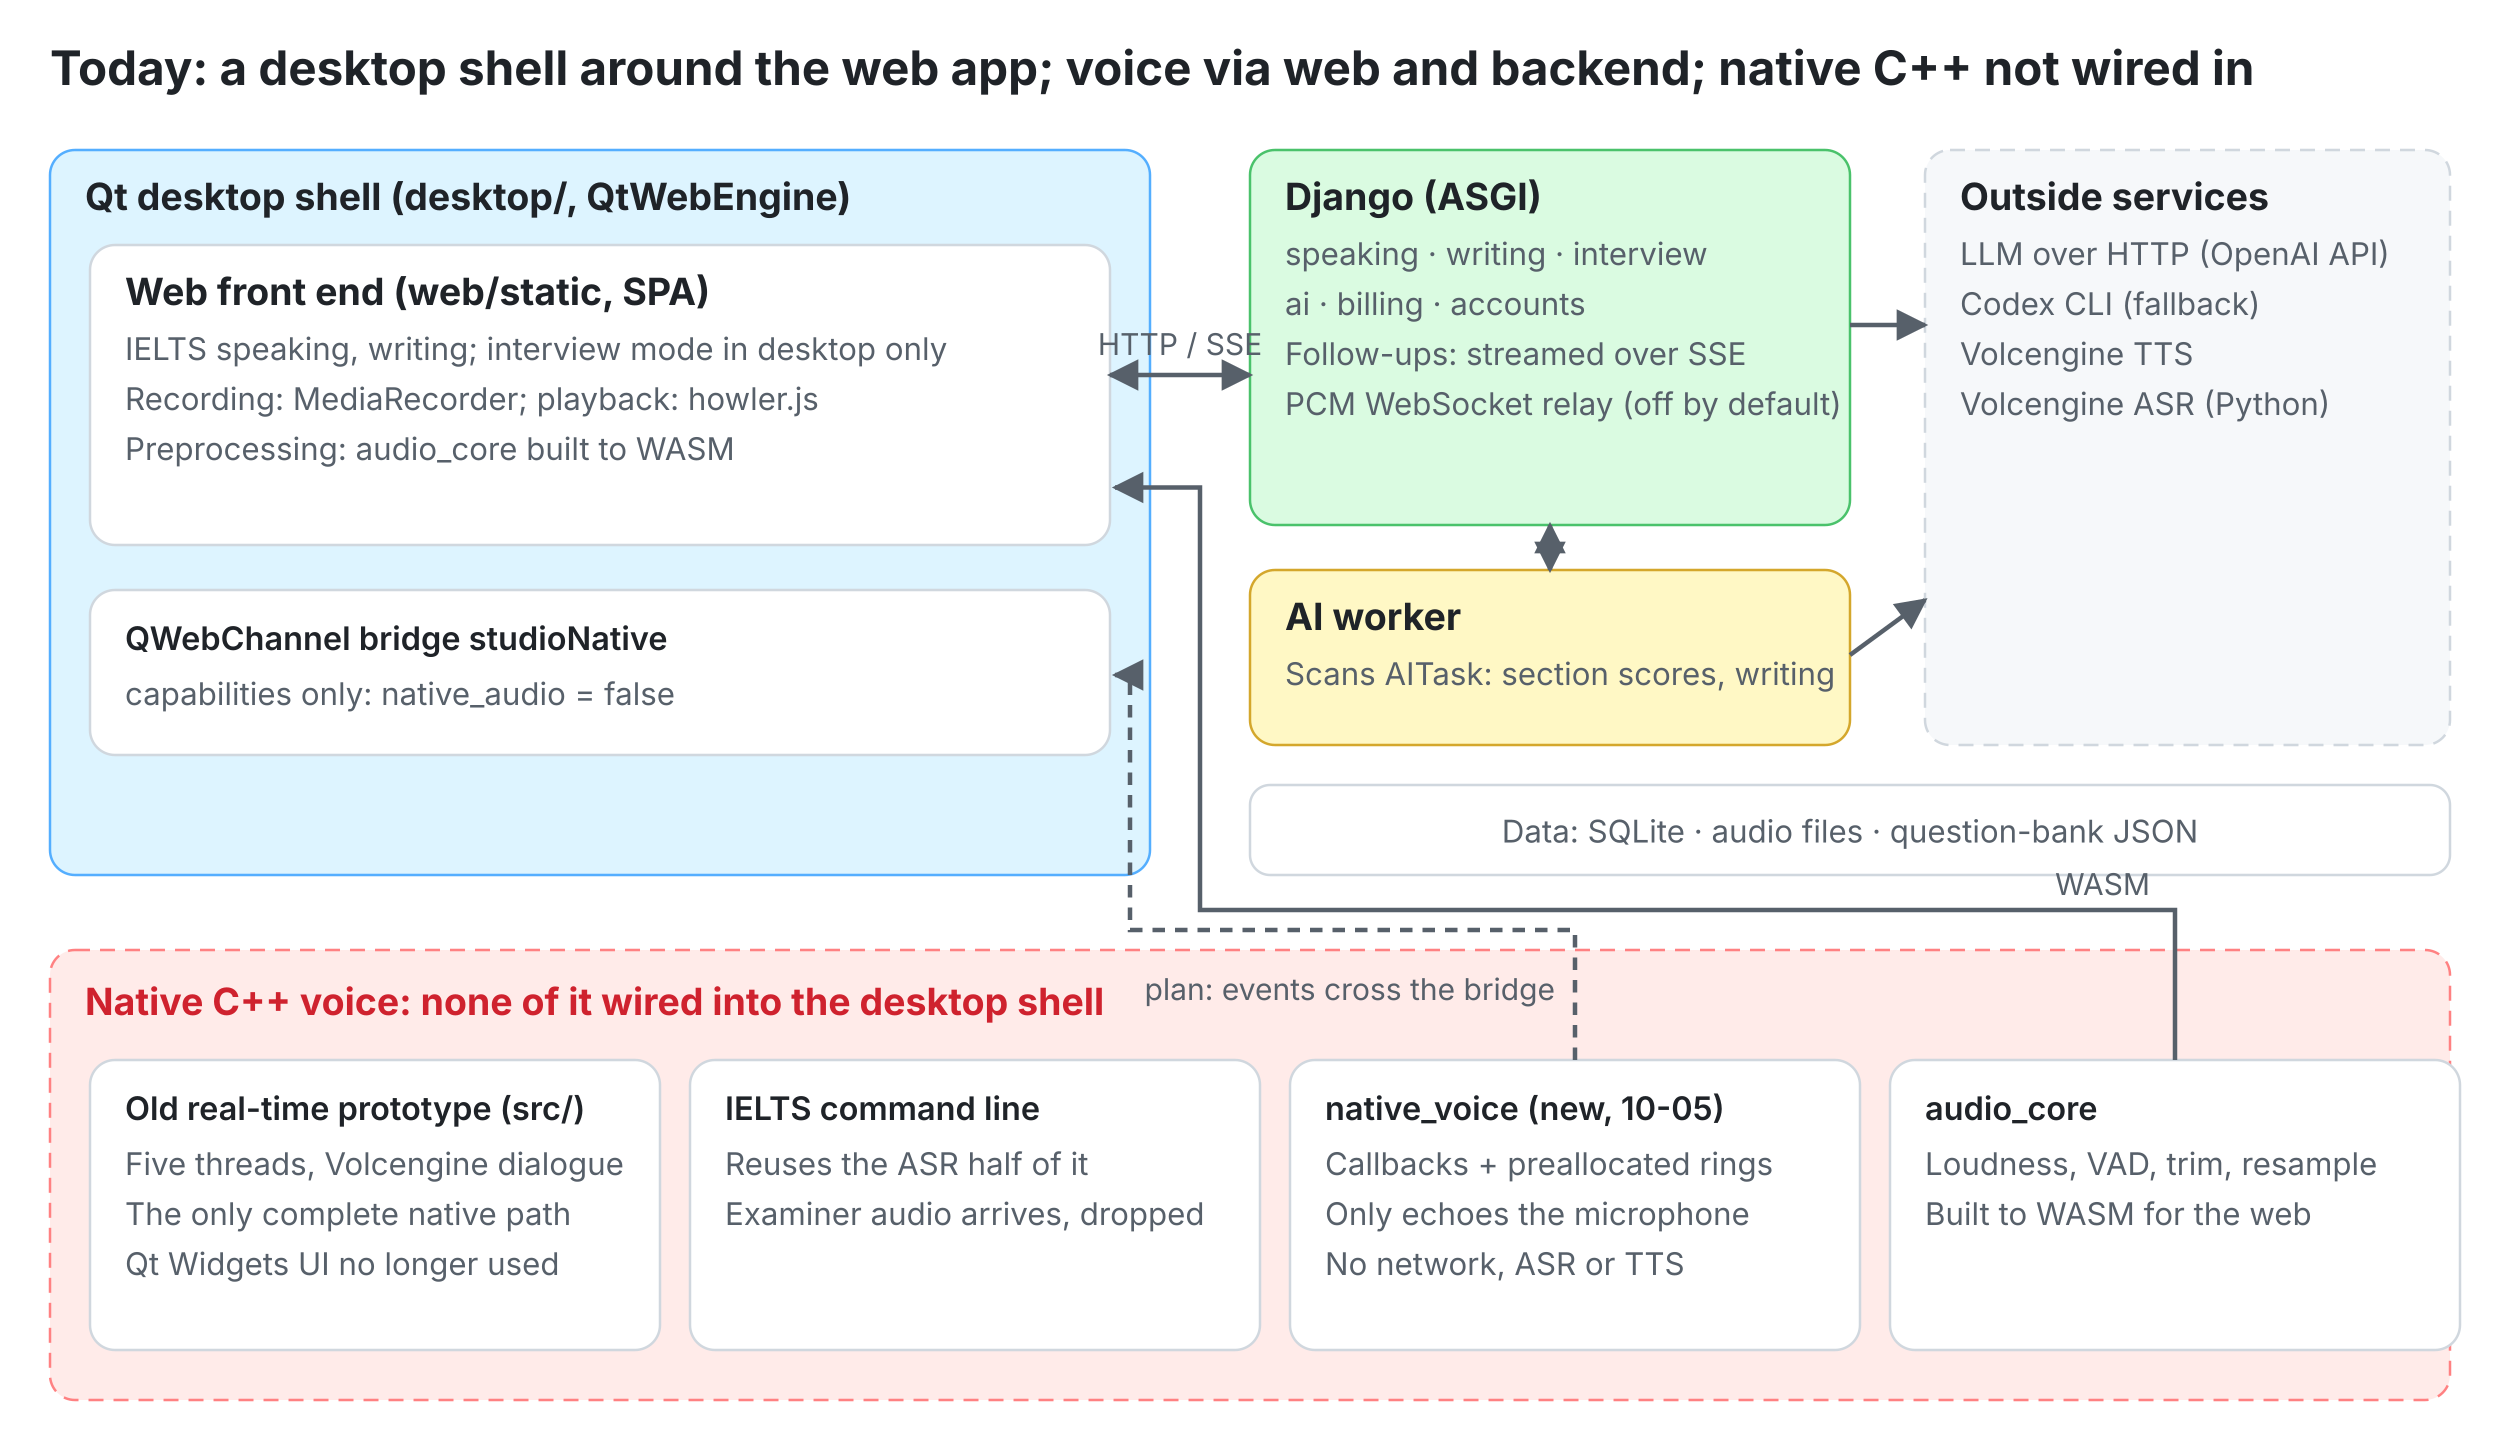
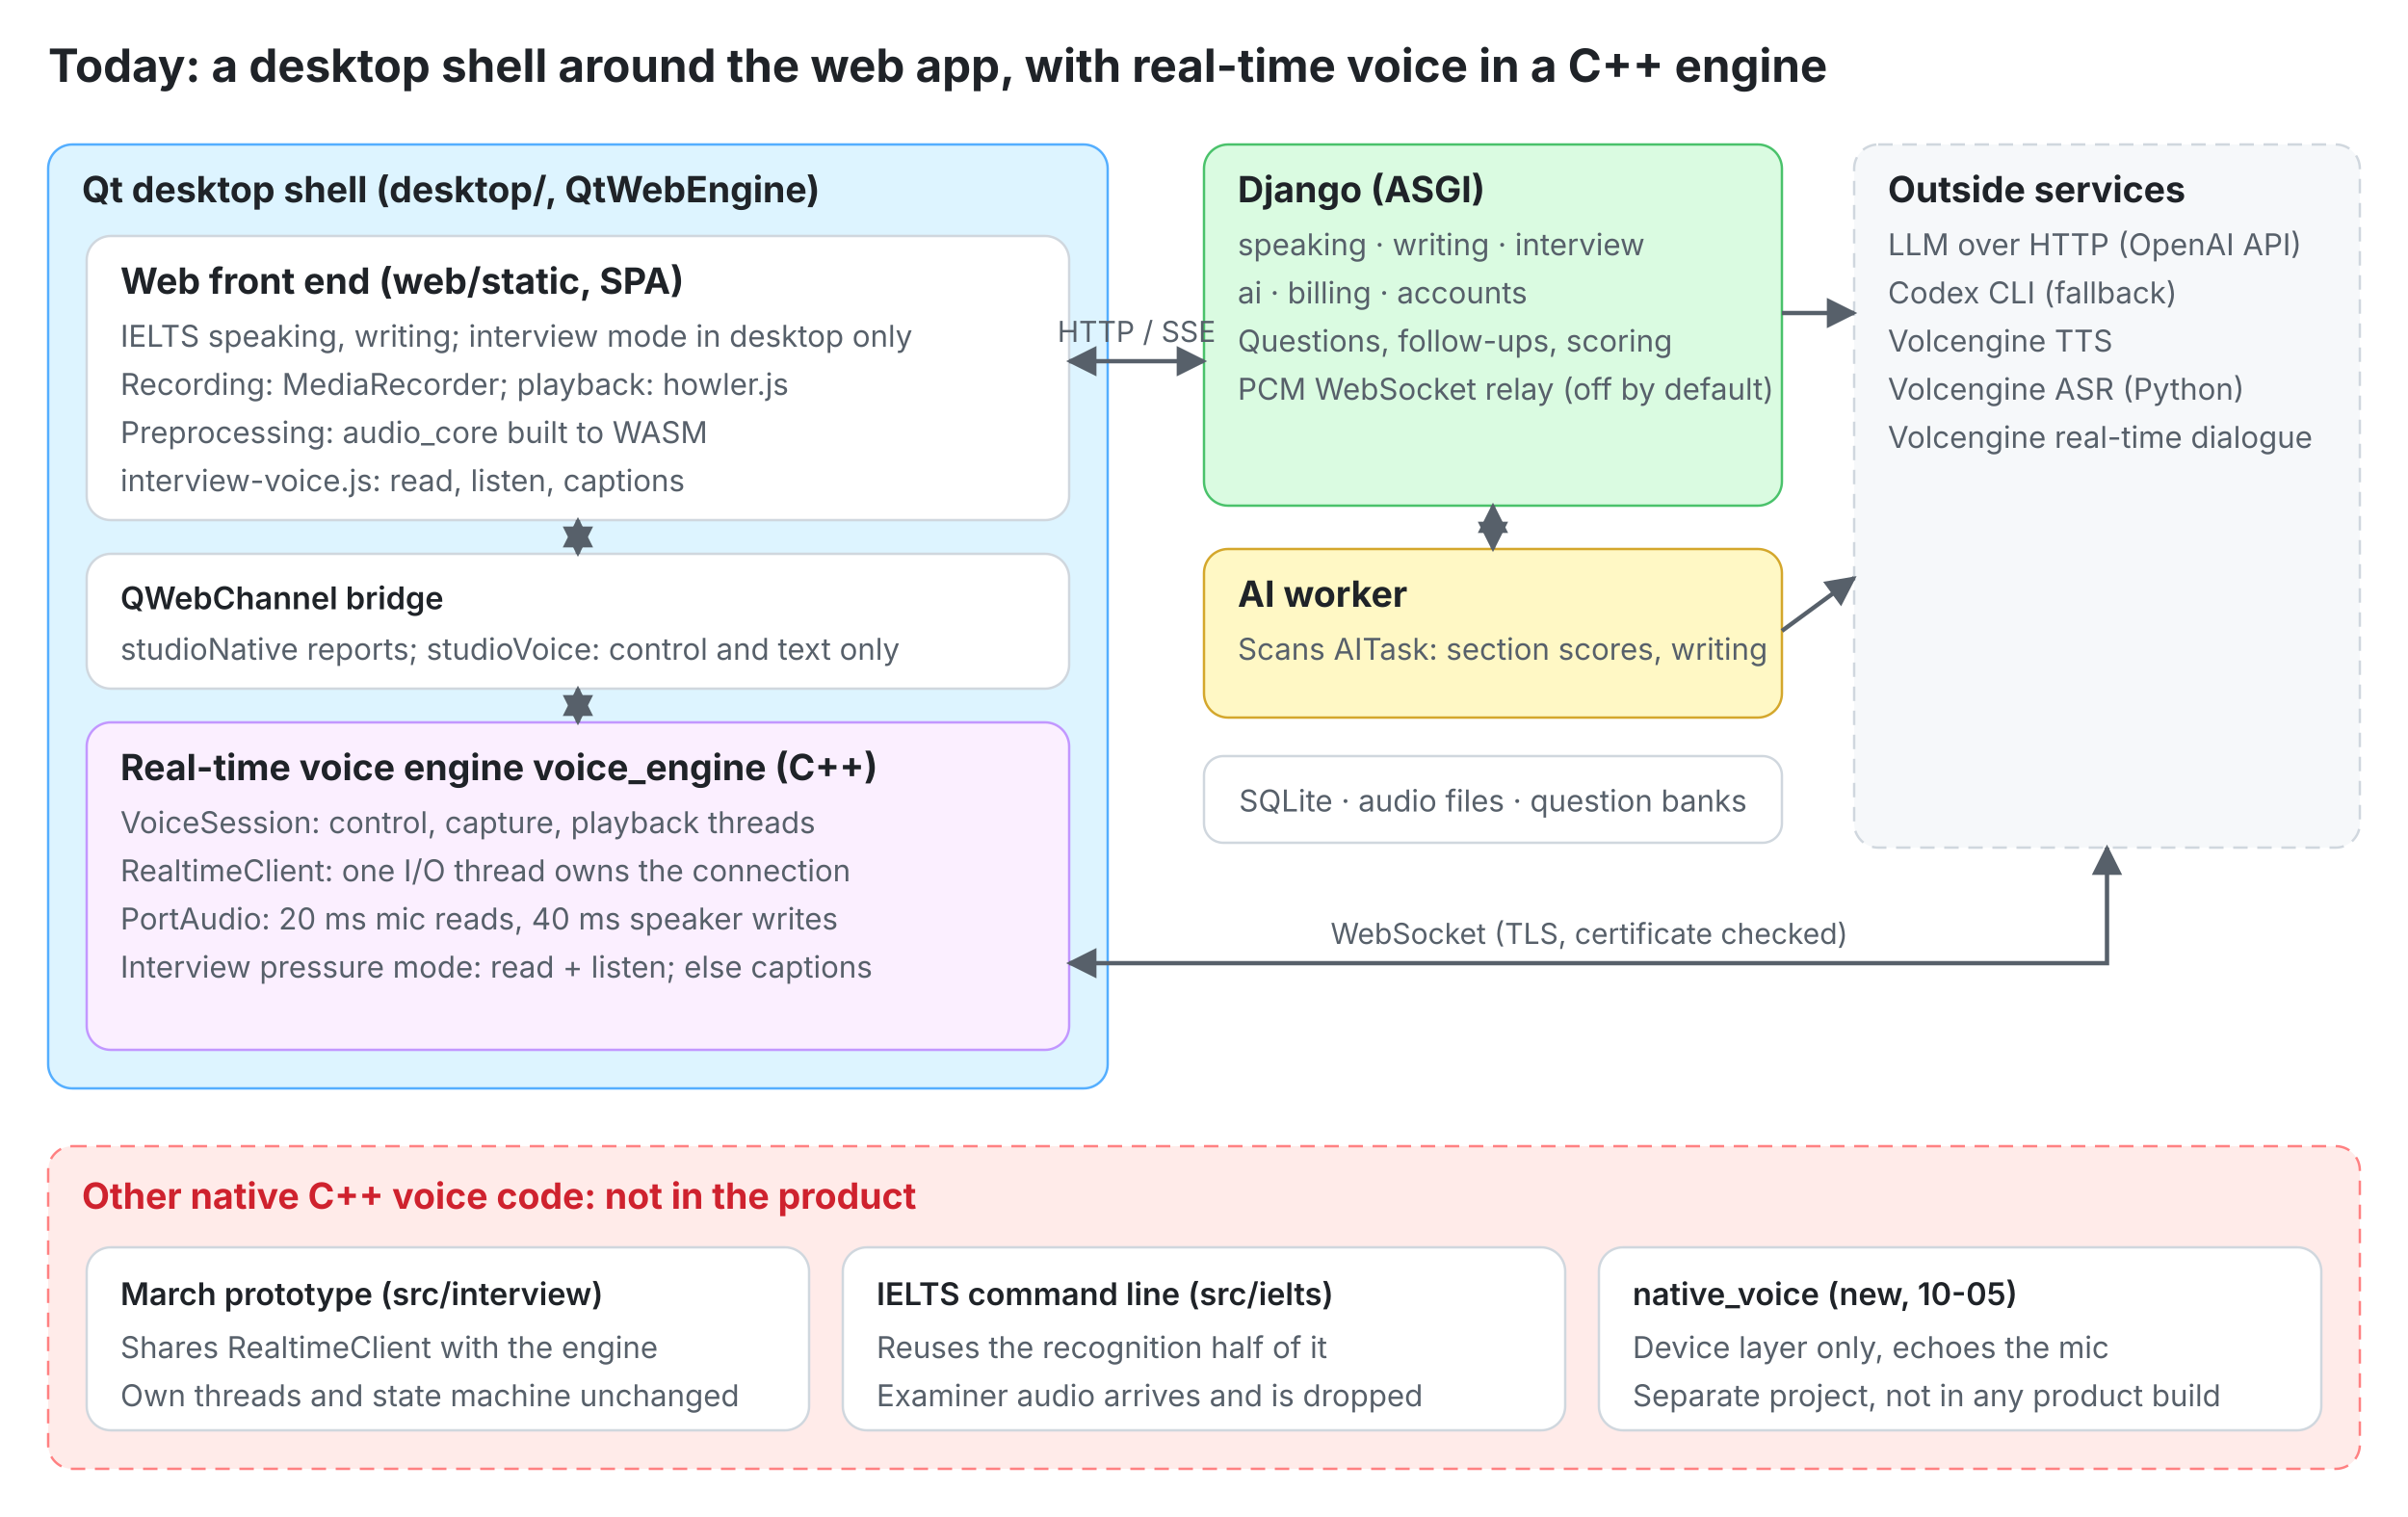
- <svg xmlns="http://www.w3.org/2000/svg" viewBox="0 0 1000 580" width="1000" height="580" font-family="Inter, Segoe UI, Helvetica, Arial, sans-serif">
+ <svg xmlns="http://www.w3.org/2000/svg" viewBox="0 0 1000 630" width="1000" height="630" font-family="Inter, Segoe UI, Helvetica, Arial, sans-serif">
  <defs>
    <marker id="a" viewBox="0 0 10 10" refX="9" refY="5" markerWidth="7" markerHeight="7" orient="auto-start-reverse">
      <path d="M0,0 L10,5 L0,10 z" fill="#57606a" />
    </marker>
    <style>.h{font-size:19px;font-weight:700;fill:#1f2328}.t{font-size:15px;font-weight:700;fill:#1f2328}.b{font-size:13px;font-weight:600;fill:#1f2328}.s{font-size:12.5px;fill:#57606a}.k{font-size:12px;fill:#57606a}.lane{font-size:14px;font-weight:700;fill:#1f2328}</style>
  </defs>
-   <rect x="0" y="0" width="1000" height="580" fill="#ffffff" />
-   <text x="20" y="34" class="h" text-anchor="start">Today: a desktop shell around the web app; voice via web and backend; native C++ not wired in</text>
-   <rect x="20" y="60" width="440" height="290" rx="10" fill="#ddf4ff" stroke="#54aeff" />
+   <rect x="0" y="0" width="1000" height="630" fill="#ffffff" />
+   <text x="20" y="34" class="h" text-anchor="start">Today: a desktop shell around the web app, with real-time voice in a C++ engine</text>
+   <rect x="20" y="60" width="440" height="392" rx="10" fill="#ddf4ff" stroke="#54aeff" />
  <text x="34" y="84" class="t" text-anchor="start">Qt desktop shell (desktop/, QtWebEngine)</text>
-   <rect x="36" y="98" width="408" height="120" rx="10" fill="#ffffff" stroke="#d0d7de" />
+   <rect x="36" y="98" width="408" height="118" rx="10" fill="#ffffff" stroke="#d0d7de" />
  <text x="50" y="122" class="t" text-anchor="start">Web front end (web/static, SPA)</text>
  <text x="50" y="144" class="s" text-anchor="start">IELTS speaking, writing; interview mode in desktop only</text>
  <text x="50" y="164" class="s" text-anchor="start">Recording: MediaRecorder; playback: howler.js</text>
  <text x="50" y="184" class="s" text-anchor="start">Preprocessing: audio_core built to WASM</text>
-   <rect x="36" y="236" width="408" height="66" rx="10" fill="#ffffff" stroke="#d0d7de" />
-   <text x="50" y="260" class="b" text-anchor="start">QWebChannel bridge studioNative</text>
-   <text x="50" y="282" class="s" text-anchor="start">capabilities only: native_audio = false</text>
+   <text x="50" y="204" class="s" text-anchor="start">interview-voice.js: read, listen, captions</text>
+   <rect x="36" y="230" width="408" height="56" rx="10" fill="#ffffff" stroke="#d0d7de" />
+   <text x="50" y="253" class="b" text-anchor="start">QWebChannel bridge</text>
+   <text x="50" y="274" class="s" text-anchor="start">studioNative reports; studioVoice: control and text only</text>
+   <rect x="36" y="300" width="408" height="136" rx="10" fill="#fbefff" stroke="#c297ff" />
+   <text x="50" y="324" class="t" text-anchor="start">Real-time voice engine voice_engine (C++)</text>
+   <text x="50" y="346" class="s" text-anchor="start">VoiceSession: control, capture, playback threads</text>
+   <text x="50" y="366" class="s" text-anchor="start">RealtimeClient: one I/O thread owns the connection</text>
+   <text x="50" y="386" class="s" text-anchor="start">PortAudio: 20 ms mic reads, 40 ms speaker writes</text>
+   <text x="50" y="406" class="s" text-anchor="start">Interview pressure mode: read + listen; else captions</text>
+   <path d="M240,216 L240,230" fill="none" stroke="#57606a" stroke-width="1.8" marker-start="url(#a)" marker-end="url(#a)" />
+   <path d="M240,286 L240,300" fill="none" stroke="#57606a" stroke-width="1.8" marker-start="url(#a)" marker-end="url(#a)" />
  <rect x="500" y="60" width="240" height="150" rx="10" fill="#dafbe1" stroke="#4ac26b" />
  <text x="514" y="84" class="t" text-anchor="start">Django (ASGI)</text>
  <text x="514" y="106" class="s" text-anchor="start">speaking · writing · interview</text>
  <text x="514" y="126" class="s" text-anchor="start">ai · billing · accounts</text>
-   <text x="514" y="146" class="s" text-anchor="start">Follow-ups: streamed over SSE</text>
+   <text x="514" y="146" class="s" text-anchor="start">Questions, follow-ups, scoring</text>
  <text x="514" y="166" class="s" text-anchor="start">PCM WebSocket relay (off by default)</text>
  <rect x="500" y="228" width="240" height="70" rx="10" fill="#fff8c5" stroke="#d4a72c" />
  <text x="514" y="252" class="t" text-anchor="start">AI worker</text>
  <text x="514" y="274" class="s" text-anchor="start">Scans AITask: section scores, writing</text>
-   <rect x="770" y="60" width="210" height="238" rx="10" fill="#f6f8fa" stroke="#d0d7de" stroke-dasharray="6 4" />
+   <rect x="500" y="314" width="240" height="36" rx="8" fill="#ffffff" stroke="#d0d7de" />
+   <text x="620" y="337" class="s" text-anchor="middle">SQLite · audio files · question banks</text>
+   <rect x="770" y="60" width="210" height="292" rx="10" fill="#f6f8fa" stroke="#d0d7de" stroke-dasharray="6 4" />
  <text x="784" y="84" class="t" text-anchor="start">Outside services</text>
  <text x="784" y="106" class="s" text-anchor="start">LLM over HTTP (OpenAI API)</text>
  <text x="784" y="126" class="s" text-anchor="start">Codex CLI (fallback)</text>
  <text x="784" y="146" class="s" text-anchor="start">Volcengine TTS</text>
  <text x="784" y="166" class="s" text-anchor="start">Volcengine ASR (Python)</text>
-   <rect x="500" y="314" width="480" height="36" rx="8" fill="#ffffff" stroke="#d0d7de" />
-   <text x="740" y="337" class="s" text-anchor="middle">Data: SQLite · audio files · question-bank JSON</text>
+   <text x="784" y="186" class="s" text-anchor="start">Volcengine real-time dialogue</text>
  <path d="M444,150 L500,150" fill="none" stroke="#57606a" stroke-width="1.8" marker-start="url(#a)" marker-end="url(#a)" />
  <text x="472" y="142" class="k" text-anchor="middle">HTTP / SSE</text>
  <path d="M740,130 L770,130" fill="none" stroke="#57606a" stroke-width="1.8" marker-end="url(#a)" />
  <path d="M740,262 L770,240" fill="none" stroke="#57606a" stroke-width="1.8" marker-end="url(#a)" />
  <path d="M620,210 L620,228" fill="none" stroke="#57606a" stroke-width="1.8" marker-start="url(#a)" marker-end="url(#a)" />
-   <rect x="20" y="380" width="960" height="180" rx="10" fill="#ffebe9" stroke="#ff8182" stroke-dasharray="6 4" />
-   <text x="34" y="406" class="t" text-anchor="start" style="fill:#cf222e">Native C++ voice: none of it wired into the desktop shell</text>
-   <rect x="36" y="424" width="228" height="116" rx="10" fill="#ffffff" stroke="#d0d7de" />
-   <text x="50" y="448" class="b" text-anchor="start">Old real-time prototype (src/)</text>
-   <text x="50" y="470" class="s" text-anchor="start">Five threads, Volcengine dialogue</text>
-   <text x="50" y="490" class="s" text-anchor="start">The only complete native path</text>
-   <text x="50" y="510" class="s" text-anchor="start">Qt Widgets UI no longer used</text>
-   <rect x="276" y="424" width="228" height="116" rx="10" fill="#ffffff" stroke="#d0d7de" />
-   <text x="290" y="448" class="b" text-anchor="start">IELTS command line</text>
-   <text x="290" y="470" class="s" text-anchor="start">Reuses the ASR half of it</text>
-   <text x="290" y="490" class="s" text-anchor="start">Examiner audio arrives, dropped</text>
-   <rect x="516" y="424" width="228" height="116" rx="10" fill="#ffffff" stroke="#d0d7de" />
-   <text x="530" y="448" class="b" text-anchor="start">native_voice (new, 10-05)</text>
-   <text x="530" y="470" class="s" text-anchor="start">Callbacks + preallocated rings</text>
-   <text x="530" y="490" class="s" text-anchor="start">Only echoes the microphone</text>
-   <text x="530" y="510" class="s" text-anchor="start">No network, ASR or TTS</text>
-   <rect x="756" y="424" width="228" height="116" rx="10" fill="#ffffff" stroke="#d0d7de" />
-   <text x="770" y="448" class="b" text-anchor="start">audio_core</text>
-   <text x="770" y="470" class="s" text-anchor="start">Loudness, VAD, trim, resample</text>
-   <text x="770" y="490" class="s" text-anchor="start">Built to WASM for the web</text>
-   <path d="M870,424 L870,364 L480,364 L480,195 L446,195" fill="none" stroke="#57606a" stroke-width="1.8" marker-end="url(#a)" />
-   <text x="860" y="358" class="k" text-anchor="end">WASM</text>
-   <path d="M630,424 L630,372 L452,372 L452,270 L446,270" fill="none" stroke="#57606a" stroke-width="1.8" stroke-dasharray="5 4" marker-end="url(#a)" />
-   <text x="622" y="400" class="k" text-anchor="end">plan: events cross the bridge</text>
+   <path d="M444,400 L875,400 L875,352" fill="none" stroke="#57606a" stroke-width="1.8" marker-start="url(#a)" marker-end="url(#a)" />
+   <text x="660" y="392" class="k" text-anchor="middle">WebSocket (TLS, certificate checked)</text>
+   <rect x="20" y="476" width="960" height="134" rx="10" fill="#ffebe9" stroke="#ff8182" stroke-dasharray="6 4" />
+   <text x="34" y="502" class="t" text-anchor="start" style="fill:#cf222e">Other native C++ voice code: not in the product</text>
+   <rect x="36" y="518" width="300" height="76" rx="10" fill="#ffffff" stroke="#d0d7de" />
+   <text x="50" y="542" class="b" text-anchor="start">March prototype (src/interview)</text>
+   <text x="50" y="564" class="s" text-anchor="start">Shares RealtimeClient with the engine</text>
+   <text x="50" y="584" class="s" text-anchor="start">Own threads and state machine unchanged</text>
+   <rect x="350" y="518" width="300" height="76" rx="10" fill="#ffffff" stroke="#d0d7de" />
+   <text x="364" y="542" class="b" text-anchor="start">IELTS command line (src/ielts)</text>
+   <text x="364" y="564" class="s" text-anchor="start">Reuses the recognition half of it</text>
+   <text x="364" y="584" class="s" text-anchor="start">Examiner audio arrives and is dropped</text>
+   <rect x="664" y="518" width="300" height="76" rx="10" fill="#ffffff" stroke="#d0d7de" />
+   <text x="678" y="542" class="b" text-anchor="start">native_voice (new, 10-05)</text>
+   <text x="678" y="564" class="s" text-anchor="start">Device layer only, echoes the mic</text>
+   <text x="678" y="584" class="s" text-anchor="start">Separate project, not in any product build</text>
</svg>
